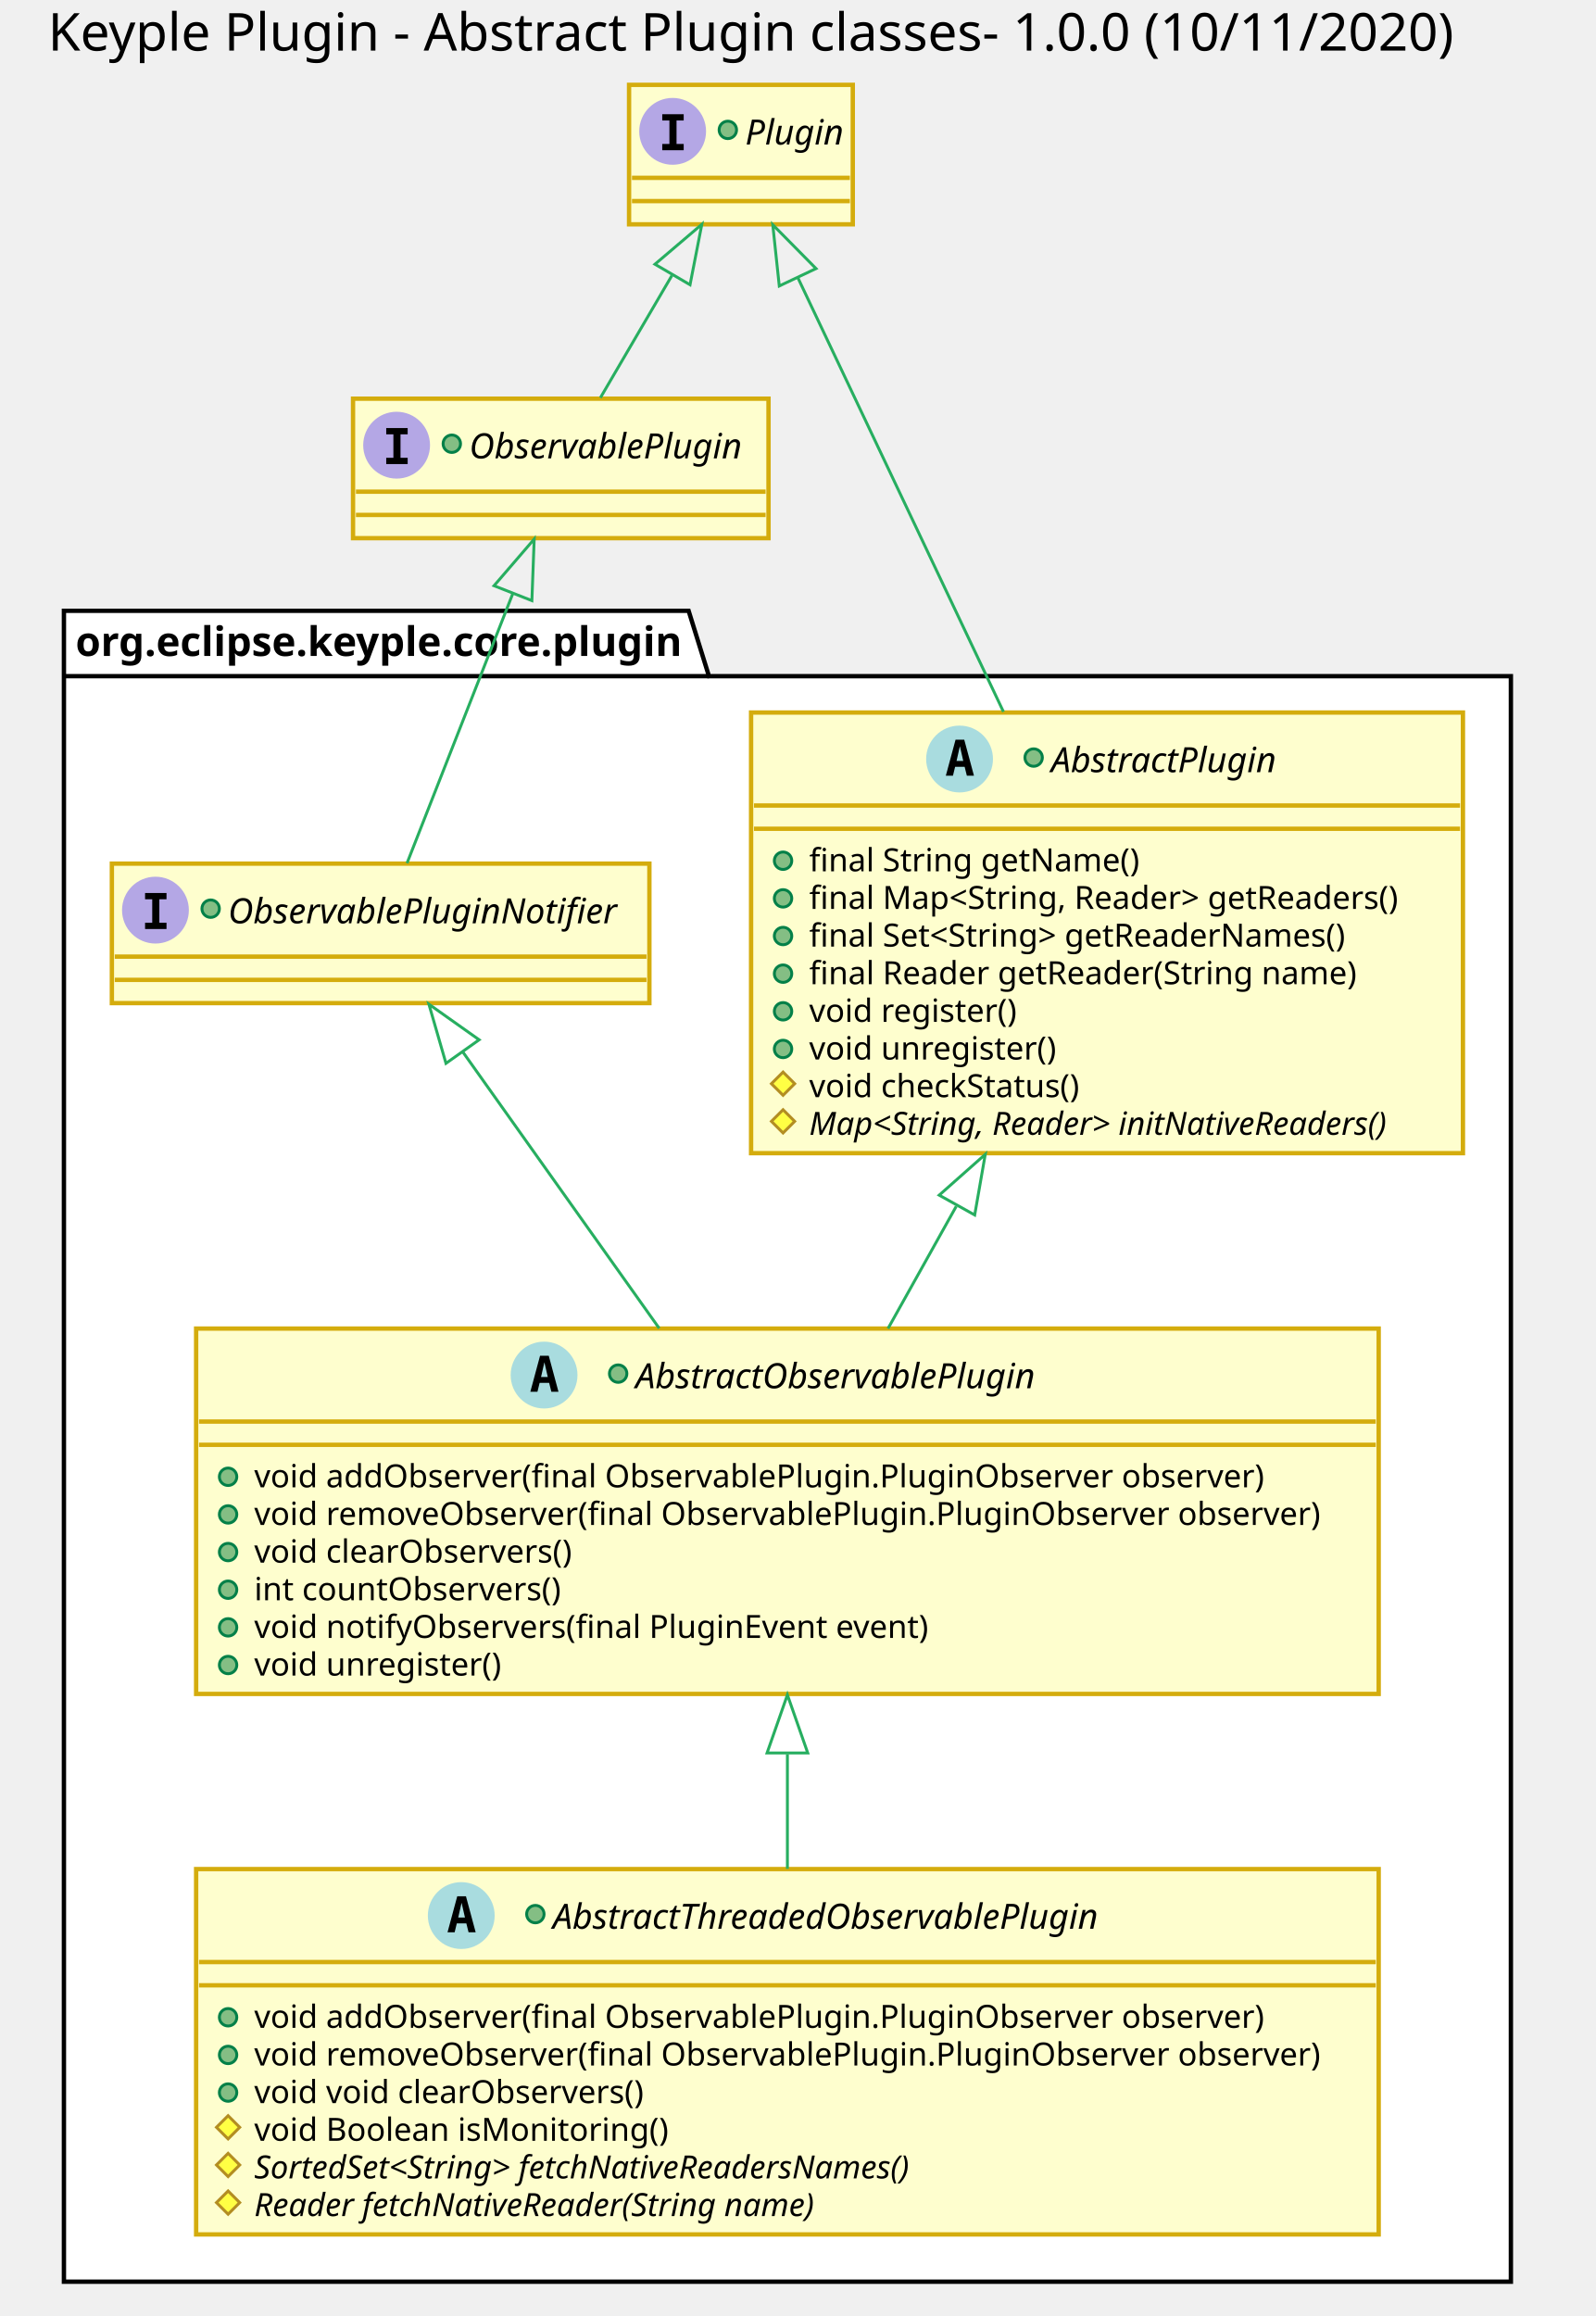
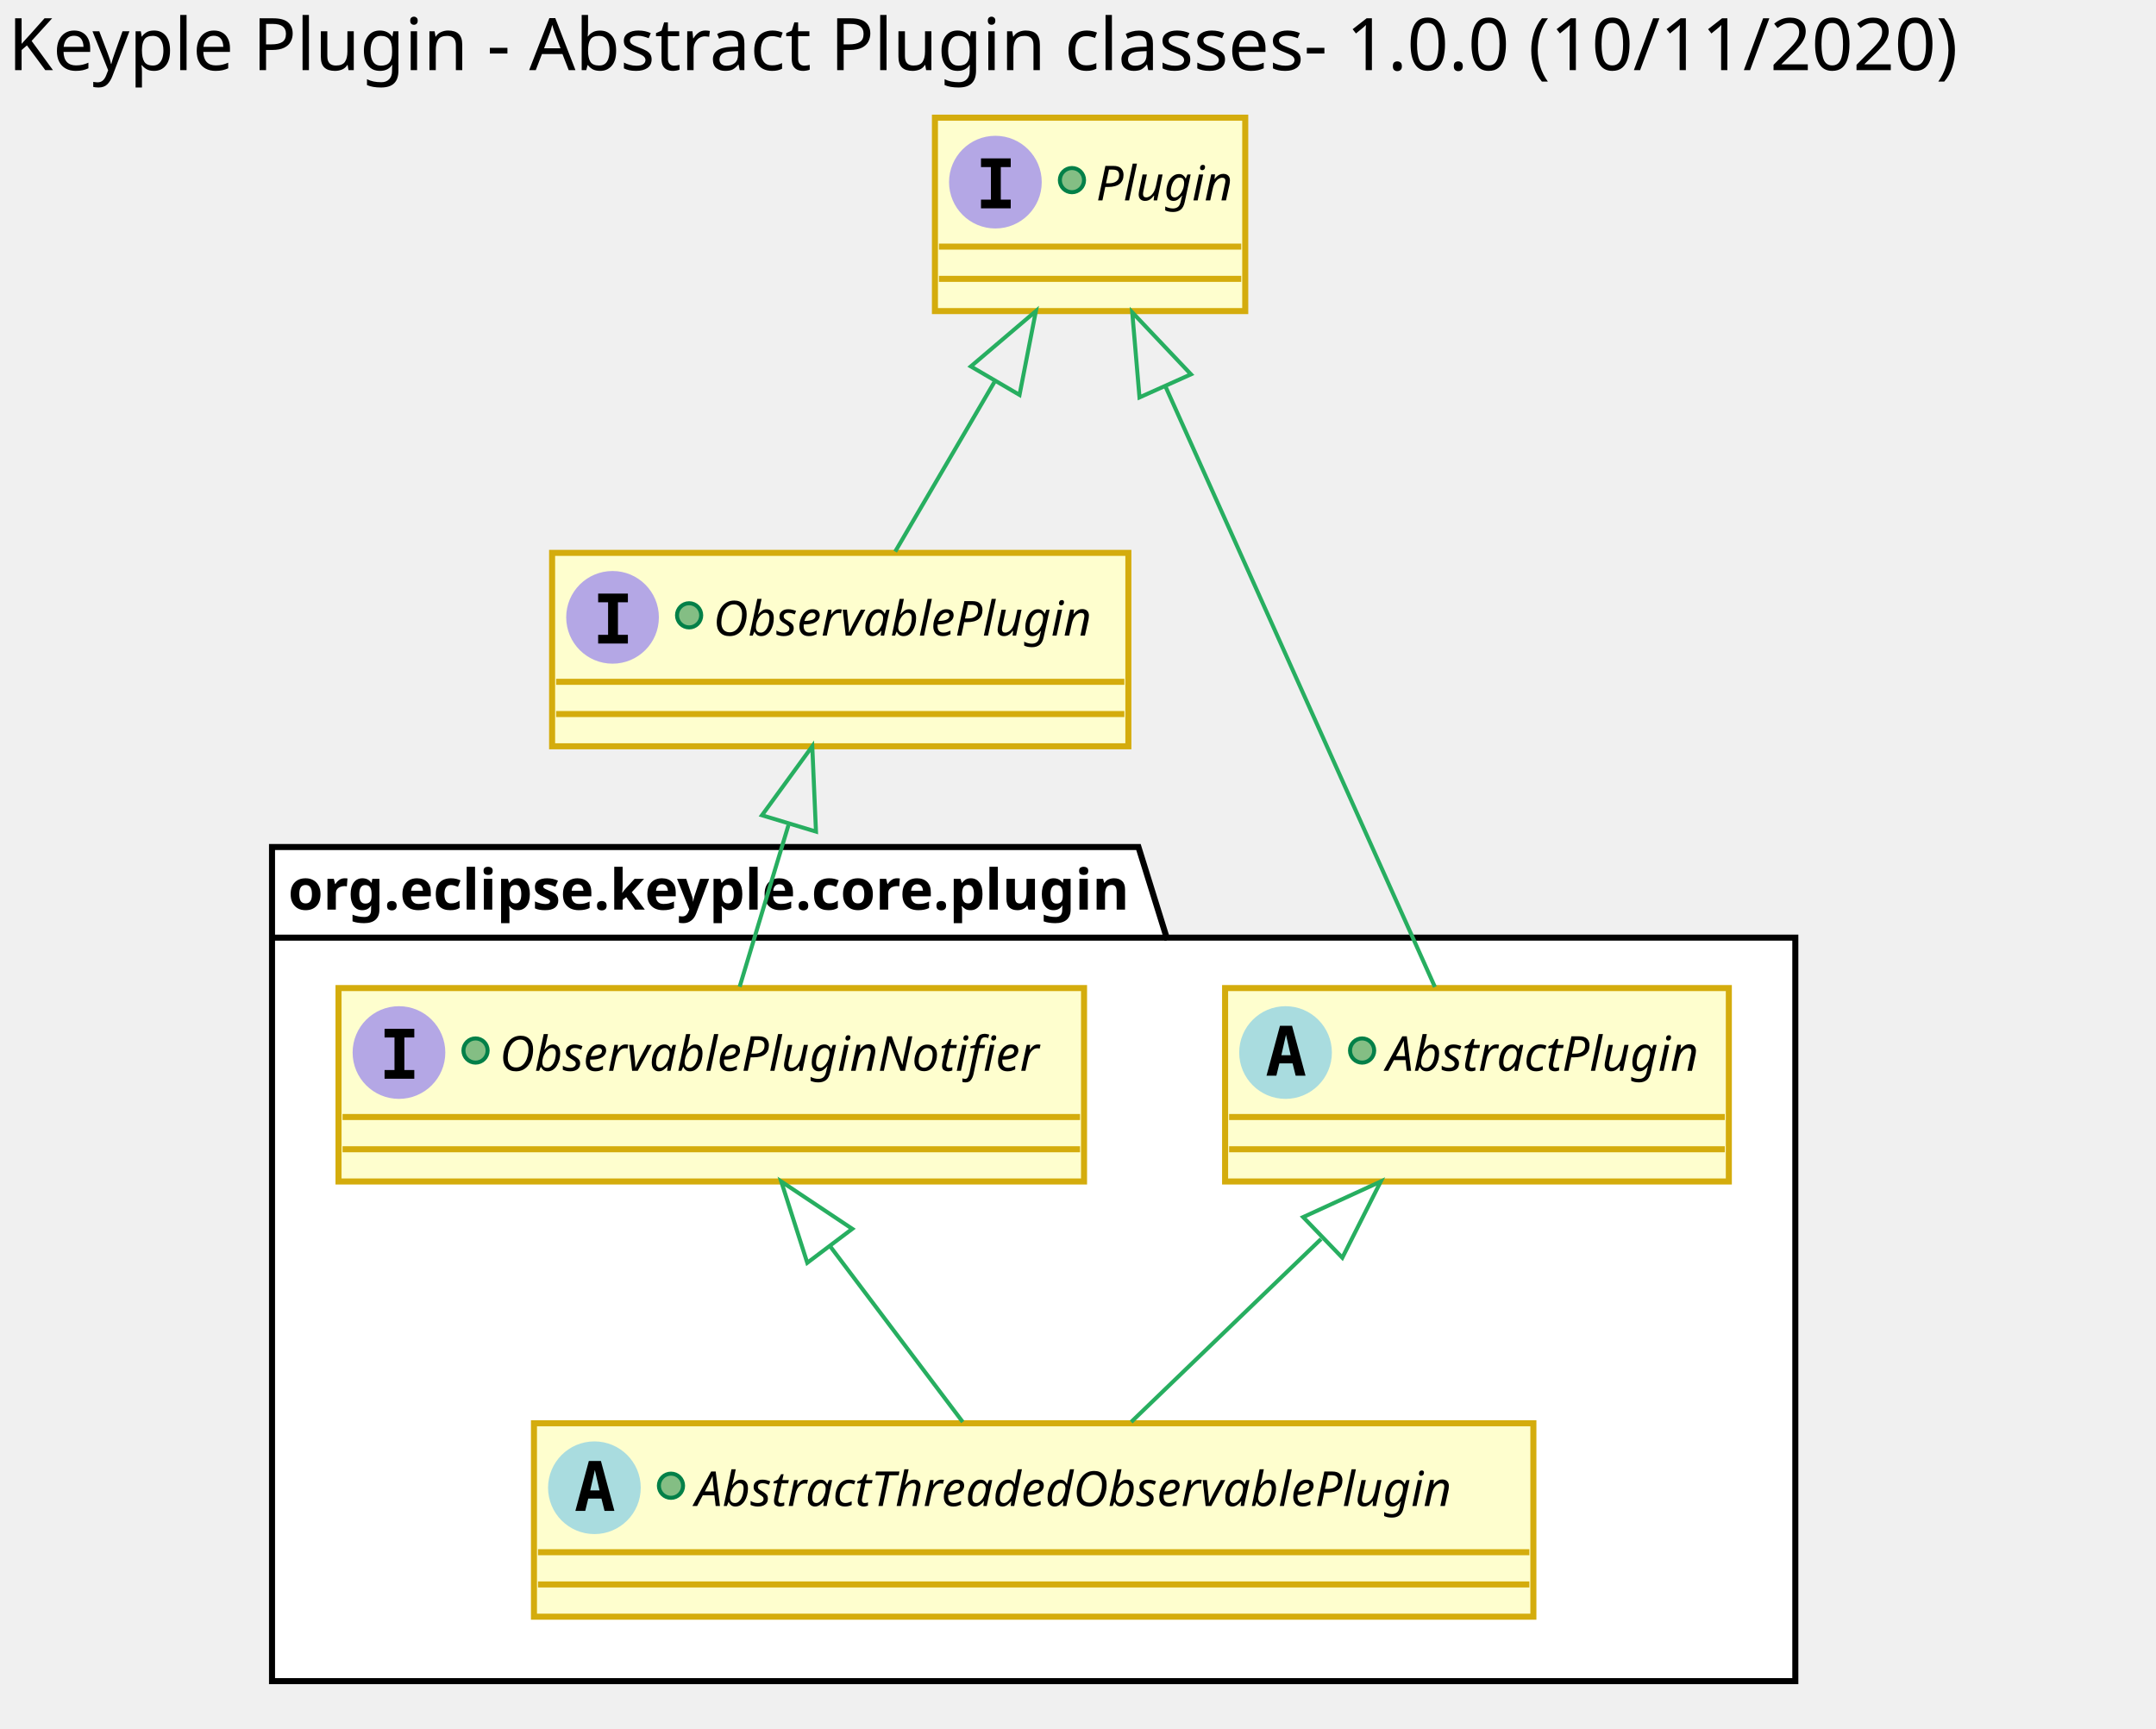
- <svg xmlns="http://www.w3.org/2000/svg" contentScriptType="application/ecmascript" contentStyleType="text/css" height="797px" preserveAspectRatio="none" style="width:549px;height:797px;" version="1.1" viewBox="0 0 549 797" width="549px" zoomAndPan="magnify">
+ <svg xmlns="http://www.w3.org/2000/svg" contentScriptType="application/ecmascript" contentStyleType="text/css" height="429px" preserveAspectRatio="none" style="width:535px;height:429px;" version="1.1" viewBox="0 0 535 429" width="535px" zoomAndPan="magnify">
  <defs />
  <g>
-     <text fill="#000000" font-family="sans-serif" font-size="18" lengthAdjust="spacingAndGlyphs" textLength="521" x="16.5" y="17.402">Keyple Plugin - Abstract Plugin classes- 1.0.0 (10/11/2020)</text>
-     <polygon fill="#FFFFFF" points="22,210.199,237,210.199,244,232.688,520,232.688,520,785.199,22,785.199,22,210.199" style="stroke: #000000; stroke-width: 1.5;" />
-     <line style="stroke: #000000; stroke-width: 1.5;" x1="22" x2="244" y1="232.688" y2="232.688" />
-     <text fill="#000000" font-family="sans-serif" font-size="14" font-weight="bold" lengthAdjust="spacingAndGlyphs" textLength="209" x="26" y="225.734">org.eclipse.keyple.core.plugin</text>
-     <rect fill="#FEFECE" height="48" id="ObservablePluginNotifier" style="stroke: #D4AC0D; stroke-width: 1.5;" width="185" x="38.5" y="297.199" />
-     <ellipse cx="53.5" cy="313.199" fill="#B4A7E5" rx="11" ry="11" style="stroke: #B4A7E5; stroke-width: 1.0;" />
-     <path d="M49.928,309.464 L49.928,307.306 L57.307,307.306 L57.307,309.464 L54.842,309.464 L54.842,317.541 L57.307,317.541 L57.307,319.699 L49.928,319.699 L49.928,317.541 L52.393,317.541 L52.393,309.464 Z " />
-     <ellipse cx="72.5" cy="312.699" fill="#84BE84" rx="3" ry="3" style="stroke: #038048; stroke-width: 1.0;" />
-     <text fill="#000000" font-family="sans-serif" font-size="12" font-style="italic" lengthAdjust="spacingAndGlyphs" textLength="142" x="78.5" y="317.734">ObservablePluginNotifier</text>
-     <line style="stroke: #D4AC0D; stroke-width: 1.5;" x1="39.5" x2="222.5" y1="329.199" y2="329.199" />
-     <line style="stroke: #D4AC0D; stroke-width: 1.5;" x1="39.5" x2="222.5" y1="337.199" y2="337.199" />
-     <rect fill="#FEFECE" height="151.641" id="AbstractPlugin" style="stroke: #D4AC0D; stroke-width: 1.5;" width="245" x="258.5" y="245.199" />
-     <ellipse cx="330.25" cy="261.199" fill="#A9DCDF" rx="11" ry="11" style="stroke: #A9DCDF; stroke-width: 1.0;" />
-     <path d="M330.363,256.797 L329.209,261.869 L331.525,261.869 Z M328.869,254.556 L331.866,254.556 L335.211,266.949 L332.762,266.949 L331.998,263.886 L328.72,263.886 L327.973,266.949 L325.524,266.949 Z " />
-     <ellipse cx="355.75" cy="260.699" fill="#84BE84" rx="3" ry="3" style="stroke: #038048; stroke-width: 1.0;" />
-     <text fill="#000000" font-family="sans-serif" font-size="12" font-style="italic" lengthAdjust="spacingAndGlyphs" textLength="82" x="361.75" y="265.734">AbstractPlugin</text>
-     <line style="stroke: #D4AC0D; stroke-width: 1.5;" x1="259.5" x2="502.5" y1="277.199" y2="277.199" />
-     <line style="stroke: #D4AC0D; stroke-width: 1.5;" x1="259.5" x2="502.5" y1="285.199" y2="285.199" />
-     <ellipse cx="269.5" cy="296.199" fill="#84BE84" rx="3" ry="3" style="stroke: #038048; stroke-width: 1.0;" />
-     <text fill="#000000" font-family="sans-serif" font-size="11" lengthAdjust="spacingAndGlyphs" textLength="116" x="278.5" y="299.834">final String getName()</text>
-     <ellipse cx="269.5" cy="309.154" fill="#84BE84" rx="3" ry="3" style="stroke: #038048; stroke-width: 1.0;" />
-     <text fill="#000000" font-family="sans-serif" font-size="11" lengthAdjust="spacingAndGlyphs" textLength="212" x="278.5" y="312.789">final Map&lt;String, Reader&gt; getReaders()</text>
-     <ellipse cx="269.5" cy="322.109" fill="#84BE84" rx="3" ry="3" style="stroke: #038048; stroke-width: 1.0;" />
-     <text fill="#000000" font-family="sans-serif" font-size="11" lengthAdjust="spacingAndGlyphs" textLength="193" x="278.5" y="325.744">final Set&lt;String&gt; getReaderNames()</text>
-     <ellipse cx="269.5" cy="335.065" fill="#84BE84" rx="3" ry="3" style="stroke: #038048; stroke-width: 1.0;" />
-     <text fill="#000000" font-family="sans-serif" font-size="11" lengthAdjust="spacingAndGlyphs" textLength="192" x="278.5" y="338.699">final Reader getReader(String name)</text>
-     <ellipse cx="269.5" cy="348.019" fill="#84BE84" rx="3" ry="3" style="stroke: #038048; stroke-width: 1.0;" />
-     <text fill="#000000" font-family="sans-serif" font-size="11" lengthAdjust="spacingAndGlyphs" textLength="76" x="278.5" y="351.654">void register()</text>
-     <ellipse cx="269.5" cy="360.975" fill="#84BE84" rx="3" ry="3" style="stroke: #038048; stroke-width: 1.0;" />
-     <text fill="#000000" font-family="sans-serif" font-size="11" lengthAdjust="spacingAndGlyphs" textLength="90" x="278.5" y="364.609">void unregister()</text>
-     <polygon fill="#FFFF44" points="269.5,368.93,273.5,372.93,269.5,376.93,265.5,372.93" style="stroke: #B38D22; stroke-width: 1.0;" />
-     <text fill="#000000" font-family="sans-serif" font-size="11" lengthAdjust="spacingAndGlyphs" textLength="98" x="278.5" y="377.565">void checkStatus()</text>
-     <polygon fill="#FFFF44" points="269.5,381.885,273.5,385.885,269.5,389.885,265.5,385.885" style="stroke: #B38D22; stroke-width: 1.0;" />
-     <text fill="#000000" font-family="sans-serif" font-size="11" font-style="italic" lengthAdjust="spacingAndGlyphs" textLength="219" x="278.5" y="390.519">Map&lt;String, Reader&gt; initNativeReaders()</text>
-     <rect fill="#FEFECE" height="125.731" id="AbstractObservablePlugin" style="stroke: #D4AC0D; stroke-width: 1.5;" width="407" x="67.5" y="457.199" />
-     <ellipse cx="187.25" cy="473.199" fill="#A9DCDF" rx="11" ry="11" style="stroke: #A9DCDF; stroke-width: 1.0;" />
-     <path d="M187.363,468.797 L186.209,473.869 L188.525,473.869 Z M185.869,466.556 L188.866,466.556 L192.211,478.949 L189.762,478.949 L188.999,475.886 L185.72,475.886 L184.973,478.949 L182.524,478.949 Z " />
-     <ellipse cx="212.75" cy="472.699" fill="#84BE84" rx="3" ry="3" style="stroke: #038048; stroke-width: 1.0;" />
-     <text fill="#000000" font-family="sans-serif" font-size="12" font-style="italic" lengthAdjust="spacingAndGlyphs" textLength="148" x="218.75" y="477.734">AbstractObservablePlugin</text>
-     <line style="stroke: #D4AC0D; stroke-width: 1.5;" x1="68.5" x2="473.5" y1="489.199" y2="489.199" />
-     <line style="stroke: #D4AC0D; stroke-width: 1.5;" x1="68.5" x2="473.5" y1="497.199" y2="497.199" />
-     <ellipse cx="78.5" cy="508.199" fill="#84BE84" rx="3" ry="3" style="stroke: #038048; stroke-width: 1.0;" />
-     <text fill="#000000" font-family="sans-serif" font-size="11" lengthAdjust="spacingAndGlyphs" textLength="361" x="87.5" y="511.834">void addObserver(final ObservablePlugin.PluginObserver observer)</text>
-     <ellipse cx="78.5" cy="521.154" fill="#84BE84" rx="3" ry="3" style="stroke: #038048; stroke-width: 1.0;" />
-     <text fill="#000000" font-family="sans-serif" font-size="11" lengthAdjust="spacingAndGlyphs" textLength="381" x="87.5" y="524.789">void removeObserver(final ObservablePlugin.PluginObserver observer)</text>
-     <ellipse cx="78.5" cy="534.109" fill="#84BE84" rx="3" ry="3" style="stroke: #038048; stroke-width: 1.0;" />
-     <text fill="#000000" font-family="sans-serif" font-size="11" lengthAdjust="spacingAndGlyphs" textLength="116" x="87.5" y="537.744">void clearObservers()</text>
-     <ellipse cx="78.5" cy="547.064" fill="#84BE84" rx="3" ry="3" style="stroke: #038048; stroke-width: 1.0;" />
-     <text fill="#000000" font-family="sans-serif" font-size="11" lengthAdjust="spacingAndGlyphs" textLength="112" x="87.5" y="550.699">int countObservers()</text>
-     <ellipse cx="78.5" cy="560.019" fill="#84BE84" rx="3" ry="3" style="stroke: #038048; stroke-width: 1.0;" />
-     <text fill="#000000" font-family="sans-serif" font-size="11" lengthAdjust="spacingAndGlyphs" textLength="241" x="87.5" y="563.654">void notifyObservers(final PluginEvent event)</text>
-     <ellipse cx="78.5" cy="572.975" fill="#84BE84" rx="3" ry="3" style="stroke: #038048; stroke-width: 1.0;" />
-     <text fill="#000000" font-family="sans-serif" font-size="11" lengthAdjust="spacingAndGlyphs" textLength="90" x="87.5" y="576.609">void unregister()</text>
-     <rect fill="#FEFECE" height="125.731" id="AbstractThreadedObservablePlugin" style="stroke: #D4AC0D; stroke-width: 1.5;" width="407" x="67.5" y="643.199" />
-     <ellipse cx="158.75" cy="659.199" fill="#A9DCDF" rx="11" ry="11" style="stroke: #A9DCDF; stroke-width: 1.0;" />
-     <path d="M158.863,654.797 L157.709,659.869 L160.025,659.869 Z M157.369,652.556 L160.366,652.556 L163.711,664.949 L161.262,664.949 L160.499,661.886 L157.22,661.886 L156.473,664.949 L154.024,664.949 Z " />
-     <ellipse cx="184.25" cy="658.699" fill="#84BE84" rx="3" ry="3" style="stroke: #038048; stroke-width: 1.0;" />
-     <text fill="#000000" font-family="sans-serif" font-size="12" font-style="italic" lengthAdjust="spacingAndGlyphs" textLength="205" x="190.25" y="663.734">AbstractThreadedObservablePlugin</text>
-     <line style="stroke: #D4AC0D; stroke-width: 1.5;" x1="68.5" x2="473.5" y1="675.199" y2="675.199" />
-     <line style="stroke: #D4AC0D; stroke-width: 1.5;" x1="68.5" x2="473.5" y1="683.199" y2="683.199" />
-     <ellipse cx="78.5" cy="694.199" fill="#84BE84" rx="3" ry="3" style="stroke: #038048; stroke-width: 1.0;" />
-     <text fill="#000000" font-family="sans-serif" font-size="11" lengthAdjust="spacingAndGlyphs" textLength="361" x="87.5" y="697.834">void addObserver(final ObservablePlugin.PluginObserver observer)</text>
-     <ellipse cx="78.5" cy="707.154" fill="#84BE84" rx="3" ry="3" style="stroke: #038048; stroke-width: 1.0;" />
-     <text fill="#000000" font-family="sans-serif" font-size="11" lengthAdjust="spacingAndGlyphs" textLength="381" x="87.5" y="710.789">void removeObserver(final ObservablePlugin.PluginObserver observer)</text>
-     <ellipse cx="78.5" cy="720.109" fill="#84BE84" rx="3" ry="3" style="stroke: #038048; stroke-width: 1.0;" />
-     <text fill="#000000" font-family="sans-serif" font-size="11" lengthAdjust="spacingAndGlyphs" textLength="142" x="87.5" y="723.744">void void clearObservers()</text>
-     <polygon fill="#FFFF44" points="78.5,728.064,82.5,732.064,78.5,736.064,74.5,732.064" style="stroke: #B38D22; stroke-width: 1.0;" />
-     <text fill="#000000" font-family="sans-serif" font-size="11" lengthAdjust="spacingAndGlyphs" textLength="147" x="87.5" y="736.699">void Boolean isMonitoring()</text>
-     <polygon fill="#FFFF44" points="78.5,741.019,82.5,745.019,78.5,749.019,74.5,745.019" style="stroke: #B38D22; stroke-width: 1.0;" />
-     <text fill="#000000" font-family="sans-serif" font-size="11" font-style="italic" lengthAdjust="spacingAndGlyphs" textLength="251" x="87.5" y="749.654">SortedSet&lt;String&gt; fetchNativeReadersNames()</text>
-     <polygon fill="#FFFF44" points="78.5,753.975,82.5,757.975,78.5,761.975,74.5,757.975" style="stroke: #B38D22; stroke-width: 1.0;" />
-     <text fill="#000000" font-family="sans-serif" font-size="11" font-style="italic" lengthAdjust="spacingAndGlyphs" textLength="209" x="87.5" y="762.609">Reader fetchNativeReader(String name)</text>
-     <rect fill="#FEFECE" height="48" id="Plugin" style="stroke: #D4AC0D; stroke-width: 1.5;" width="77" x="216.5" y="29.199" />
-     <ellipse cx="231.5" cy="45.199" fill="#B4A7E5" rx="11" ry="11" style="stroke: #B4A7E5; stroke-width: 1.0;" />
-     <path d="M227.928,41.464 L227.928,39.306 L235.307,39.306 L235.307,41.464 L232.842,41.464 L232.842,49.541 L235.307,49.541 L235.307,51.699 L227.928,51.699 L227.928,49.541 L230.393,49.541 L230.393,41.464 Z " />
-     <ellipse cx="250.5" cy="44.699" fill="#84BE84" rx="3" ry="3" style="stroke: #038048; stroke-width: 1.0;" />
-     <text fill="#000000" font-family="sans-serif" font-size="12" font-style="italic" lengthAdjust="spacingAndGlyphs" textLength="34" x="256.5" y="49.734">Plugin</text>
-     <line style="stroke: #D4AC0D; stroke-width: 1.5;" x1="217.5" x2="292.5" y1="61.199" y2="61.199" />
-     <line style="stroke: #D4AC0D; stroke-width: 1.5;" x1="217.5" x2="292.5" y1="69.199" y2="69.199" />
-     <rect fill="#FEFECE" height="48" id="ObservablePlugin" style="stroke: #D4AC0D; stroke-width: 1.5;" width="143" x="121.5" y="137.199" />
-     <ellipse cx="136.5" cy="153.199" fill="#B4A7E5" rx="11" ry="11" style="stroke: #B4A7E5; stroke-width: 1.0;" />
-     <path d="M132.928,149.464 L132.928,147.306 L140.307,147.306 L140.307,149.464 L137.842,149.464 L137.842,157.541 L140.307,157.541 L140.307,159.699 L132.928,159.699 L132.928,157.541 L135.393,157.541 L135.393,149.464 Z " />
-     <ellipse cx="155.5" cy="152.699" fill="#84BE84" rx="3" ry="3" style="stroke: #038048; stroke-width: 1.0;" />
-     <text fill="#000000" font-family="sans-serif" font-size="12" font-style="italic" lengthAdjust="spacingAndGlyphs" textLength="100" x="161.5" y="157.734">ObservablePlugin</text>
-     <line style="stroke: #D4AC0D; stroke-width: 1.5;" x1="122.5" x2="263.5" y1="169.199" y2="169.199" />
-     <line style="stroke: #D4AC0D; stroke-width: 1.5;" x1="122.5" x2="263.5" y1="177.199" y2="177.199" />
-     <path d="M274.58,95.529 C293.43,135.339 322.4,196.489 345.36,244.949 " fill="none" id="Plugin&lt;-AbstractPlugin" style="stroke: #27AE60; stroke-width: 1.0;" />
-     <polygon fill="none" points="268.2,98.409,265.96,77.339,280.85,92.419,268.2,98.409" style="stroke: #27AE60; stroke-width: 1.0;" />
-     <path d="M329.11,415.129 C321.15,429.389 313.1,443.809 305.63,457.179 " fill="none" id="AbstractPlugin&lt;-AbstractObservablePlugin" style="stroke: #27AE60; stroke-width: 1.0;" />
-     <polygon fill="none" points="323.24,411.289,339.1,397.239,335.46,418.109,323.24,411.289" style="stroke: #27AE60; stroke-width: 1.0;" />
-     <path d="M271,603.679 C271,616.929 271,630.449 271,643.119 " fill="none" id="AbstractObservablePlugin&lt;-AbstractThreadedObservablePlugin" style="stroke: #27AE60; stroke-width: 1.0;" />
-     <polygon fill="none" points="264,603.239,271,583.239,278,603.239,264,603.239" style="stroke: #27AE60; stroke-width: 1.0;" />
-     <path d="M231.25,94.809 C222.92,109.049 213.85,124.549 206.64,136.879 " fill="none" id="Plugin&lt;-ObservablePlugin" style="stroke: #27AE60; stroke-width: 1.0;" />
-     <polygon fill="none" points="225.41,90.929,241.55,77.199,237.49,97.999,225.41,90.929" style="stroke: #27AE60; stroke-width: 1.0;" />
-     <path d="M176.45,204.369 C164.79,234.089 149.61,272.769 140.08,297.049 " fill="none" id="ObservablePlugin&lt;-ObservablePluginNotifier" style="stroke: #27AE60; stroke-width: 1.0;" />
-     <polygon fill="none" points="170.03,201.569,183.85,185.509,183.06,206.689,170.03,201.569" style="stroke: #27AE60; stroke-width: 1.0;" />
-     <path d="M159.27,361.979 C178.65,389.249 204.76,425.989 226.87,457.099 " fill="none" id="ObservablePluginNotifier&lt;-AbstractObservablePlugin" style="stroke: #27AE60; stroke-width: 1.0;" />
-     <polygon fill="none" points="153.49,365.929,147.61,345.569,164.9,357.819,153.49,365.929" style="stroke: #27AE60; stroke-width: 1.0;" />
+     <text fill="#000000" font-family="sans-serif" font-size="18" lengthAdjust="spacingAndGlyphs" textLength="521" x="2" y="17.402">Keyple Plugin - Abstract Plugin classes- 1.0.0 (10/11/2020)</text>
+     <polygon fill="#FFFFFF" points="67.5,210.199,282.5,210.199,289.5,232.688,445.5,232.688,445.5,417.199,67.5,417.199,67.5,210.199" style="stroke: #000000; stroke-width: 1.5;" />
+     <line style="stroke: #000000; stroke-width: 1.5;" x1="67.5" x2="289.5" y1="232.688" y2="232.688" />
+     <text fill="#000000" font-family="sans-serif" font-size="14" font-weight="bold" lengthAdjust="spacingAndGlyphs" textLength="209" x="71.5" y="225.734">org.eclipse.keyple.core.plugin</text>
+     <rect fill="#FEFECE" height="48" id="ObservablePluginNotifier" style="stroke: #D4AC0D; stroke-width: 1.5;" width="185" x="84" y="245.199" />
+     <ellipse cx="99" cy="261.199" fill="#B4A7E5" rx="11" ry="11" style="stroke: #B4A7E5; stroke-width: 1.0;" />
+     <path d="M95.428,257.464 L95.428,255.306 L102.807,255.306 L102.807,257.464 L100.342,257.464 L100.342,265.541 L102.807,265.541 L102.807,267.699 L95.428,267.699 L95.428,265.541 L97.893,265.541 L97.893,257.464 Z " />
+     <ellipse cx="118" cy="260.699" fill="#84BE84" rx="3" ry="3" style="stroke: #038048; stroke-width: 1.0;" />
+     <text fill="#000000" font-family="sans-serif" font-size="12" font-style="italic" lengthAdjust="spacingAndGlyphs" textLength="142" x="124" y="265.734">ObservablePluginNotifier</text>
+     <line style="stroke: #D4AC0D; stroke-width: 1.5;" x1="85" x2="268" y1="277.199" y2="277.199" />
+     <line style="stroke: #D4AC0D; stroke-width: 1.5;" x1="85" x2="268" y1="285.199" y2="285.199" />
+     <rect fill="#FEFECE" height="48" id="AbstractPlugin" style="stroke: #D4AC0D; stroke-width: 1.5;" width="125" x="304" y="245.199" />
+     <ellipse cx="319" cy="261.199" fill="#A9DCDF" rx="11" ry="11" style="stroke: #A9DCDF; stroke-width: 1.0;" />
+     <path d="M319.113,256.797 L317.959,261.869 L320.275,261.869 Z M317.619,254.556 L320.616,254.556 L323.961,266.949 L321.512,266.949 L320.748,263.886 L317.47,263.886 L316.723,266.949 L314.274,266.949 Z " />
+     <ellipse cx="338" cy="260.699" fill="#84BE84" rx="3" ry="3" style="stroke: #038048; stroke-width: 1.0;" />
+     <text fill="#000000" font-family="sans-serif" font-size="12" font-style="italic" lengthAdjust="spacingAndGlyphs" textLength="82" x="344" y="265.734">AbstractPlugin</text>
+     <line style="stroke: #D4AC0D; stroke-width: 1.5;" x1="305" x2="428" y1="277.199" y2="277.199" />
+     <line style="stroke: #D4AC0D; stroke-width: 1.5;" x1="305" x2="428" y1="285.199" y2="285.199" />
+     <rect fill="#FEFECE" height="48" id="AbstractThreadedObservablePlugin" style="stroke: #D4AC0D; stroke-width: 1.5;" width="248" x="132.5" y="353.199" />
+     <ellipse cx="147.5" cy="369.199" fill="#A9DCDF" rx="11" ry="11" style="stroke: #A9DCDF; stroke-width: 1.0;" />
+     <path d="M147.613,364.797 L146.459,369.869 L148.775,369.869 Z M146.119,362.556 L149.116,362.556 L152.461,374.949 L150.012,374.949 L149.249,371.886 L145.97,371.886 L145.223,374.949 L142.774,374.949 Z " />
+     <ellipse cx="166.5" cy="368.699" fill="#84BE84" rx="3" ry="3" style="stroke: #038048; stroke-width: 1.0;" />
+     <text fill="#000000" font-family="sans-serif" font-size="12" font-style="italic" lengthAdjust="spacingAndGlyphs" textLength="205" x="172.5" y="373.734">AbstractThreadedObservablePlugin</text>
+     <line style="stroke: #D4AC0D; stroke-width: 1.5;" x1="133.5" x2="379.5" y1="385.199" y2="385.199" />
+     <line style="stroke: #D4AC0D; stroke-width: 1.5;" x1="133.5" x2="379.5" y1="393.199" y2="393.199" />
+     <rect fill="#FEFECE" height="48" id="Plugin" style="stroke: #D4AC0D; stroke-width: 1.5;" width="77" x="232" y="29.199" />
+     <ellipse cx="247" cy="45.199" fill="#B4A7E5" rx="11" ry="11" style="stroke: #B4A7E5; stroke-width: 1.0;" />
+     <path d="M243.428,41.464 L243.428,39.306 L250.807,39.306 L250.807,41.464 L248.342,41.464 L248.342,49.541 L250.807,49.541 L250.807,51.699 L243.428,51.699 L243.428,49.541 L245.893,49.541 L245.893,41.464 Z " />
+     <ellipse cx="266" cy="44.699" fill="#84BE84" rx="3" ry="3" style="stroke: #038048; stroke-width: 1.0;" />
+     <text fill="#000000" font-family="sans-serif" font-size="12" font-style="italic" lengthAdjust="spacingAndGlyphs" textLength="34" x="272" y="49.734">Plugin</text>
+     <line style="stroke: #D4AC0D; stroke-width: 1.5;" x1="233" x2="308" y1="61.199" y2="61.199" />
+     <line style="stroke: #D4AC0D; stroke-width: 1.5;" x1="233" x2="308" y1="69.199" y2="69.199" />
+     <rect fill="#FEFECE" height="48" id="ObservablePlugin" style="stroke: #D4AC0D; stroke-width: 1.5;" width="143" x="137" y="137.199" />
+     <ellipse cx="152" cy="153.199" fill="#B4A7E5" rx="11" ry="11" style="stroke: #B4A7E5; stroke-width: 1.0;" />
+     <path d="M148.428,149.464 L148.428,147.306 L155.807,147.306 L155.807,149.464 L153.342,149.464 L153.342,157.541 L155.807,157.541 L155.807,159.699 L148.428,159.699 L148.428,157.541 L150.893,157.541 L150.893,149.464 Z " />
+     <ellipse cx="171" cy="152.699" fill="#84BE84" rx="3" ry="3" style="stroke: #038048; stroke-width: 1.0;" />
+     <text fill="#000000" font-family="sans-serif" font-size="12" font-style="italic" lengthAdjust="spacingAndGlyphs" textLength="100" x="177" y="157.734">ObservablePlugin</text>
+     <line style="stroke: #D4AC0D; stroke-width: 1.5;" x1="138" x2="279" y1="169.199" y2="169.199" />
+     <line style="stroke: #D4AC0D; stroke-width: 1.5;" x1="138" x2="279" y1="177.199" y2="177.199" />
+     <path d="M289.26,96.029 C309.22,140.499 340.05,209.239 356.06,244.919 " fill="none" id="Plugin&lt;-AbstractPlugin" style="stroke: #27AE60; stroke-width: 1.0;" />
+     <polygon fill="none" points="282.76,98.619,280.96,77.509,295.53,92.889,282.76,98.619" style="stroke: #27AE60; stroke-width: 1.0;" />
+     <path d="M327.81,307.479 C312.13,322.589 294.51,339.579 280.7,352.879 " fill="none" id="AbstractPlugin&lt;-AbstractThreadedObservablePlugin" style="stroke: #27AE60; stroke-width: 1.0;" />
+     <polygon fill="none" points="323.37,302.039,342.63,293.199,333.09,312.119,323.37,302.039" style="stroke: #27AE60; stroke-width: 1.0;" />
+     <path d="M246.75,94.809 C238.42,109.049 229.35,124.549 222.14,136.879 " fill="none" id="Plugin&lt;-ObservablePlugin" style="stroke: #27AE60; stroke-width: 1.0;" />
+     <polygon fill="none" points="240.91,90.929,257.05,77.199,252.99,97.999,240.91,90.929" style="stroke: #27AE60; stroke-width: 1.0;" />
+     <path d="M195.66,204.739 C191.52,218.429 187.1,233.099 183.54,244.879 " fill="none" id="ObservablePlugin&lt;-ObservablePluginNotifier" style="stroke: #27AE60; stroke-width: 1.0;" />
+     <polygon fill="none" points="189.08,202.319,201.56,185.199,202.48,206.369,189.08,202.319" style="stroke: #27AE60; stroke-width: 1.0;" />
+     <path d="M206.07,309.379 C217.1,323.999 229.28,340.129 238.9,352.879 " fill="none" id="ObservablePluginNotifier&lt;-AbstractThreadedObservablePlugin" style="stroke: #27AE60; stroke-width: 1.0;" />
+     <polygon fill="none" points="200.32,313.379,193.86,293.199,211.49,304.949,200.32,313.379" style="stroke: #27AE60; stroke-width: 1.0;" />
  </g>
</svg>
